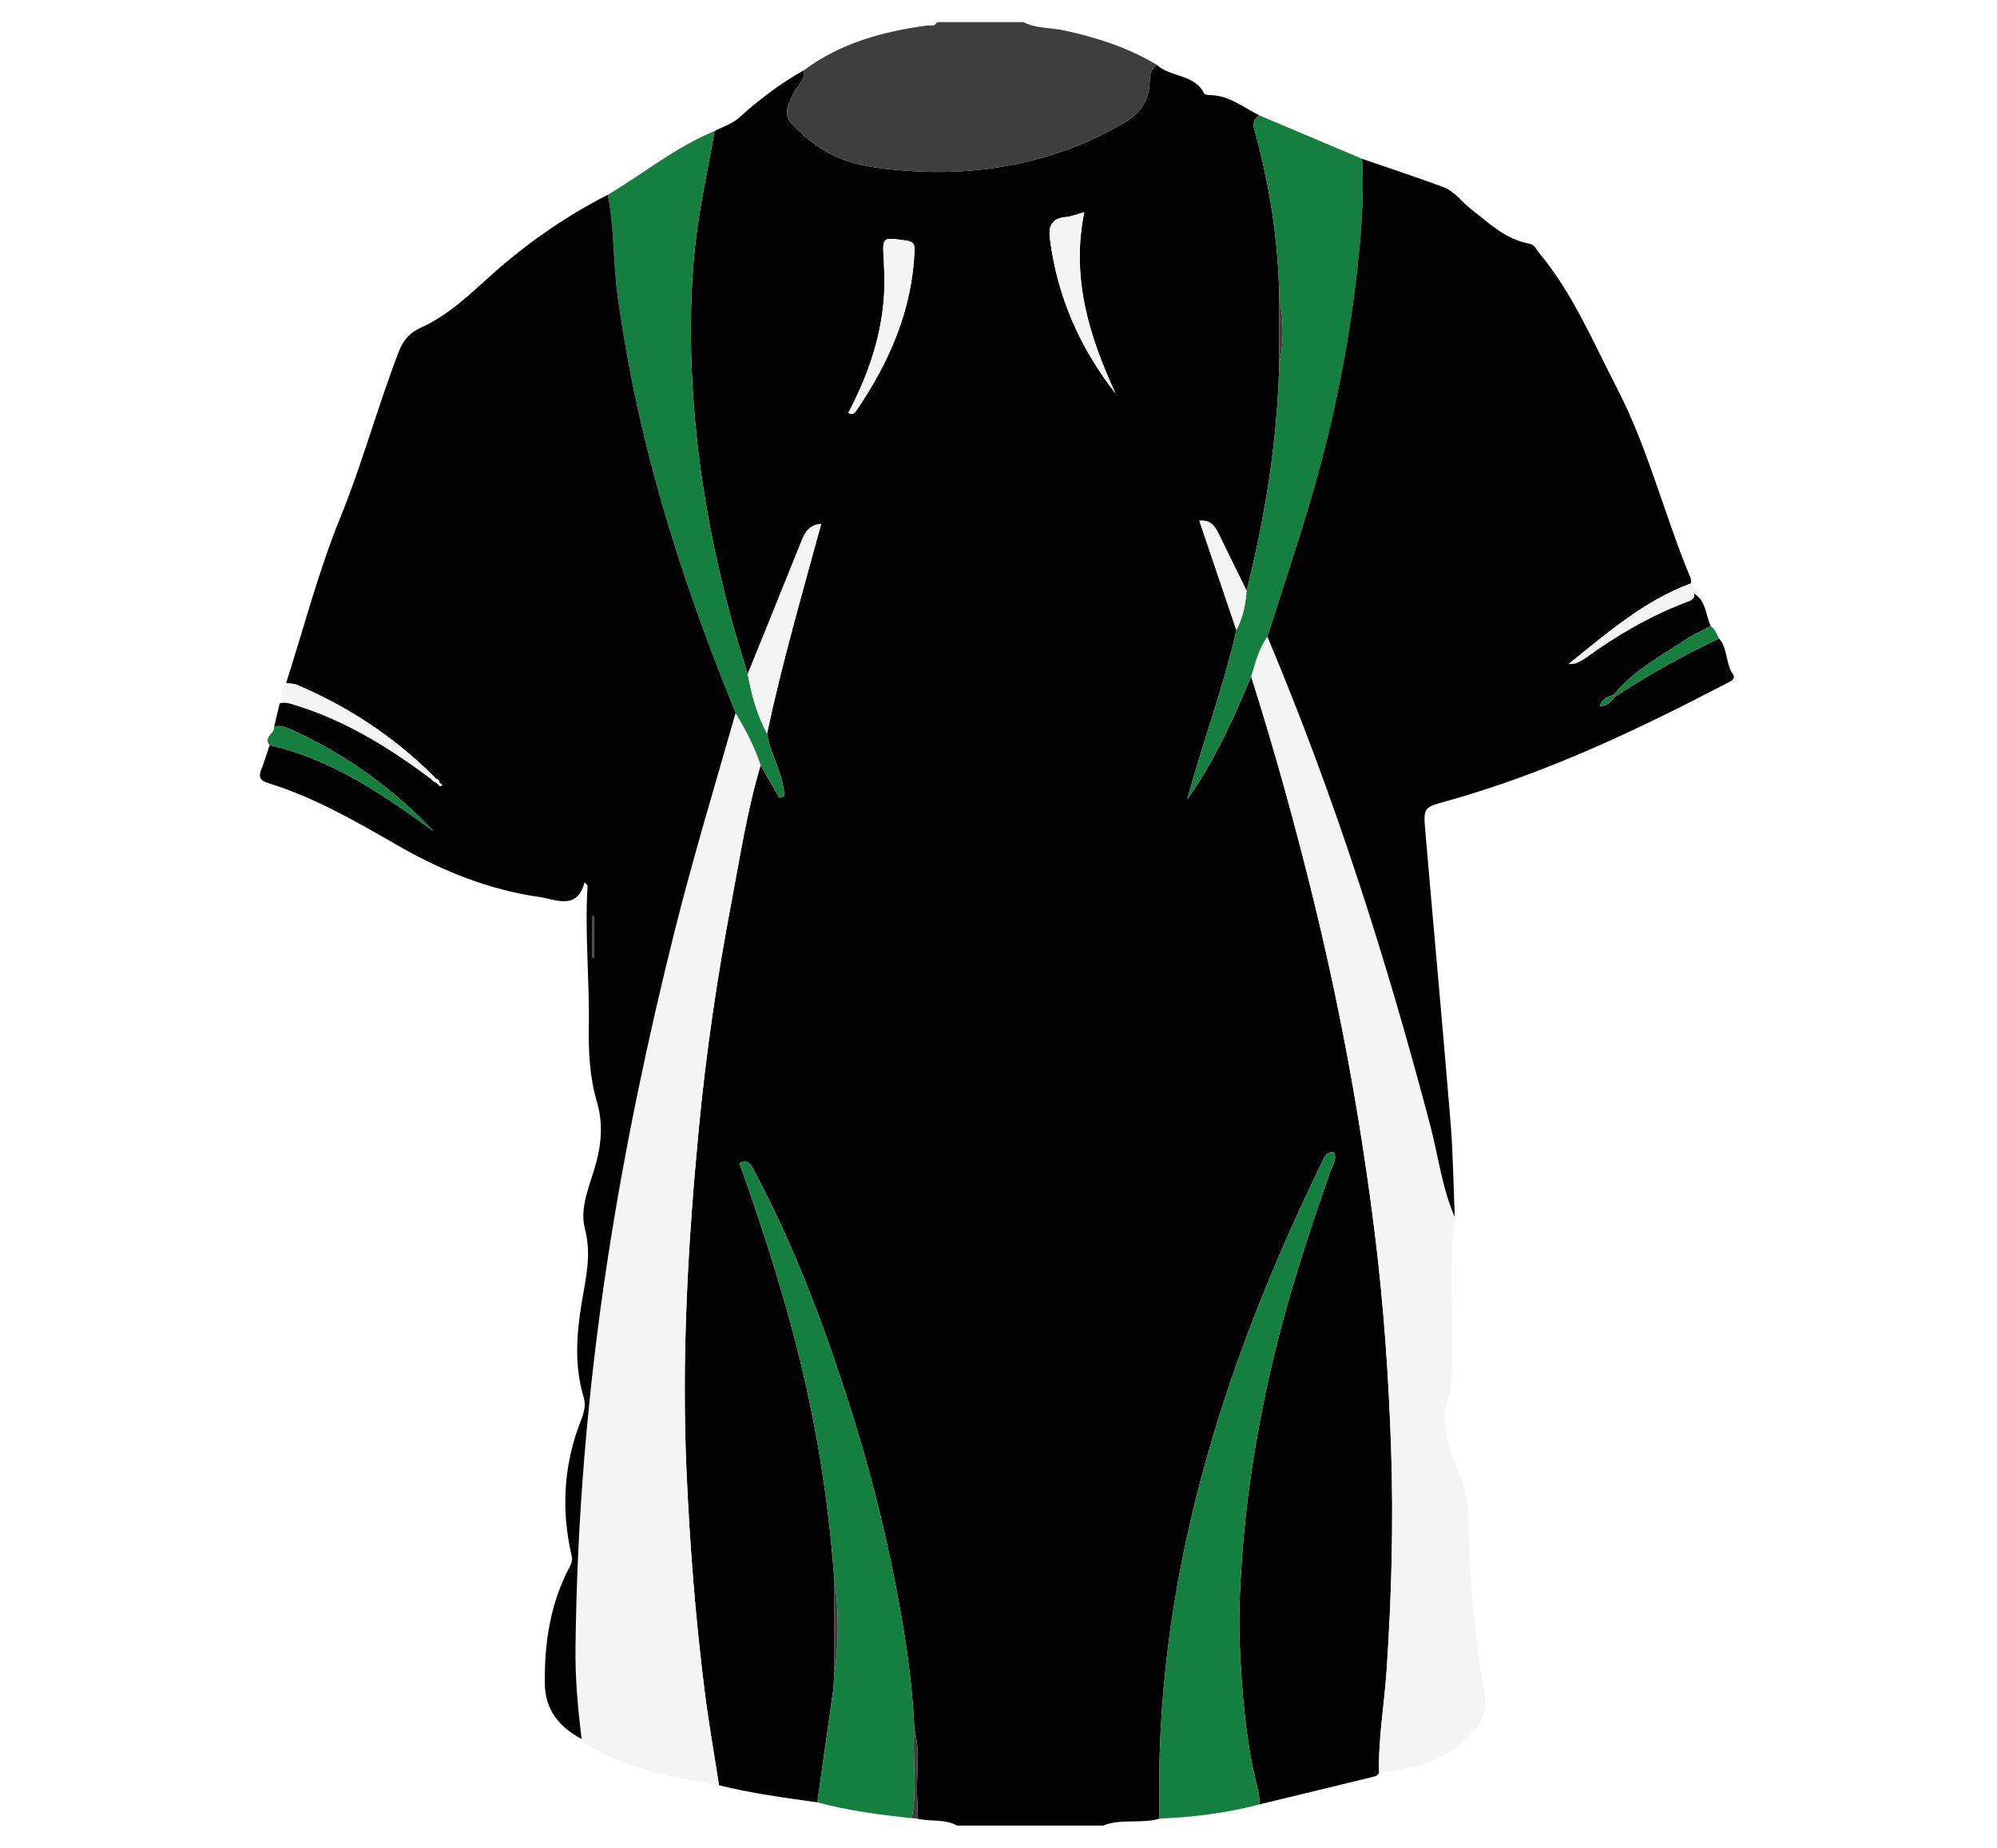
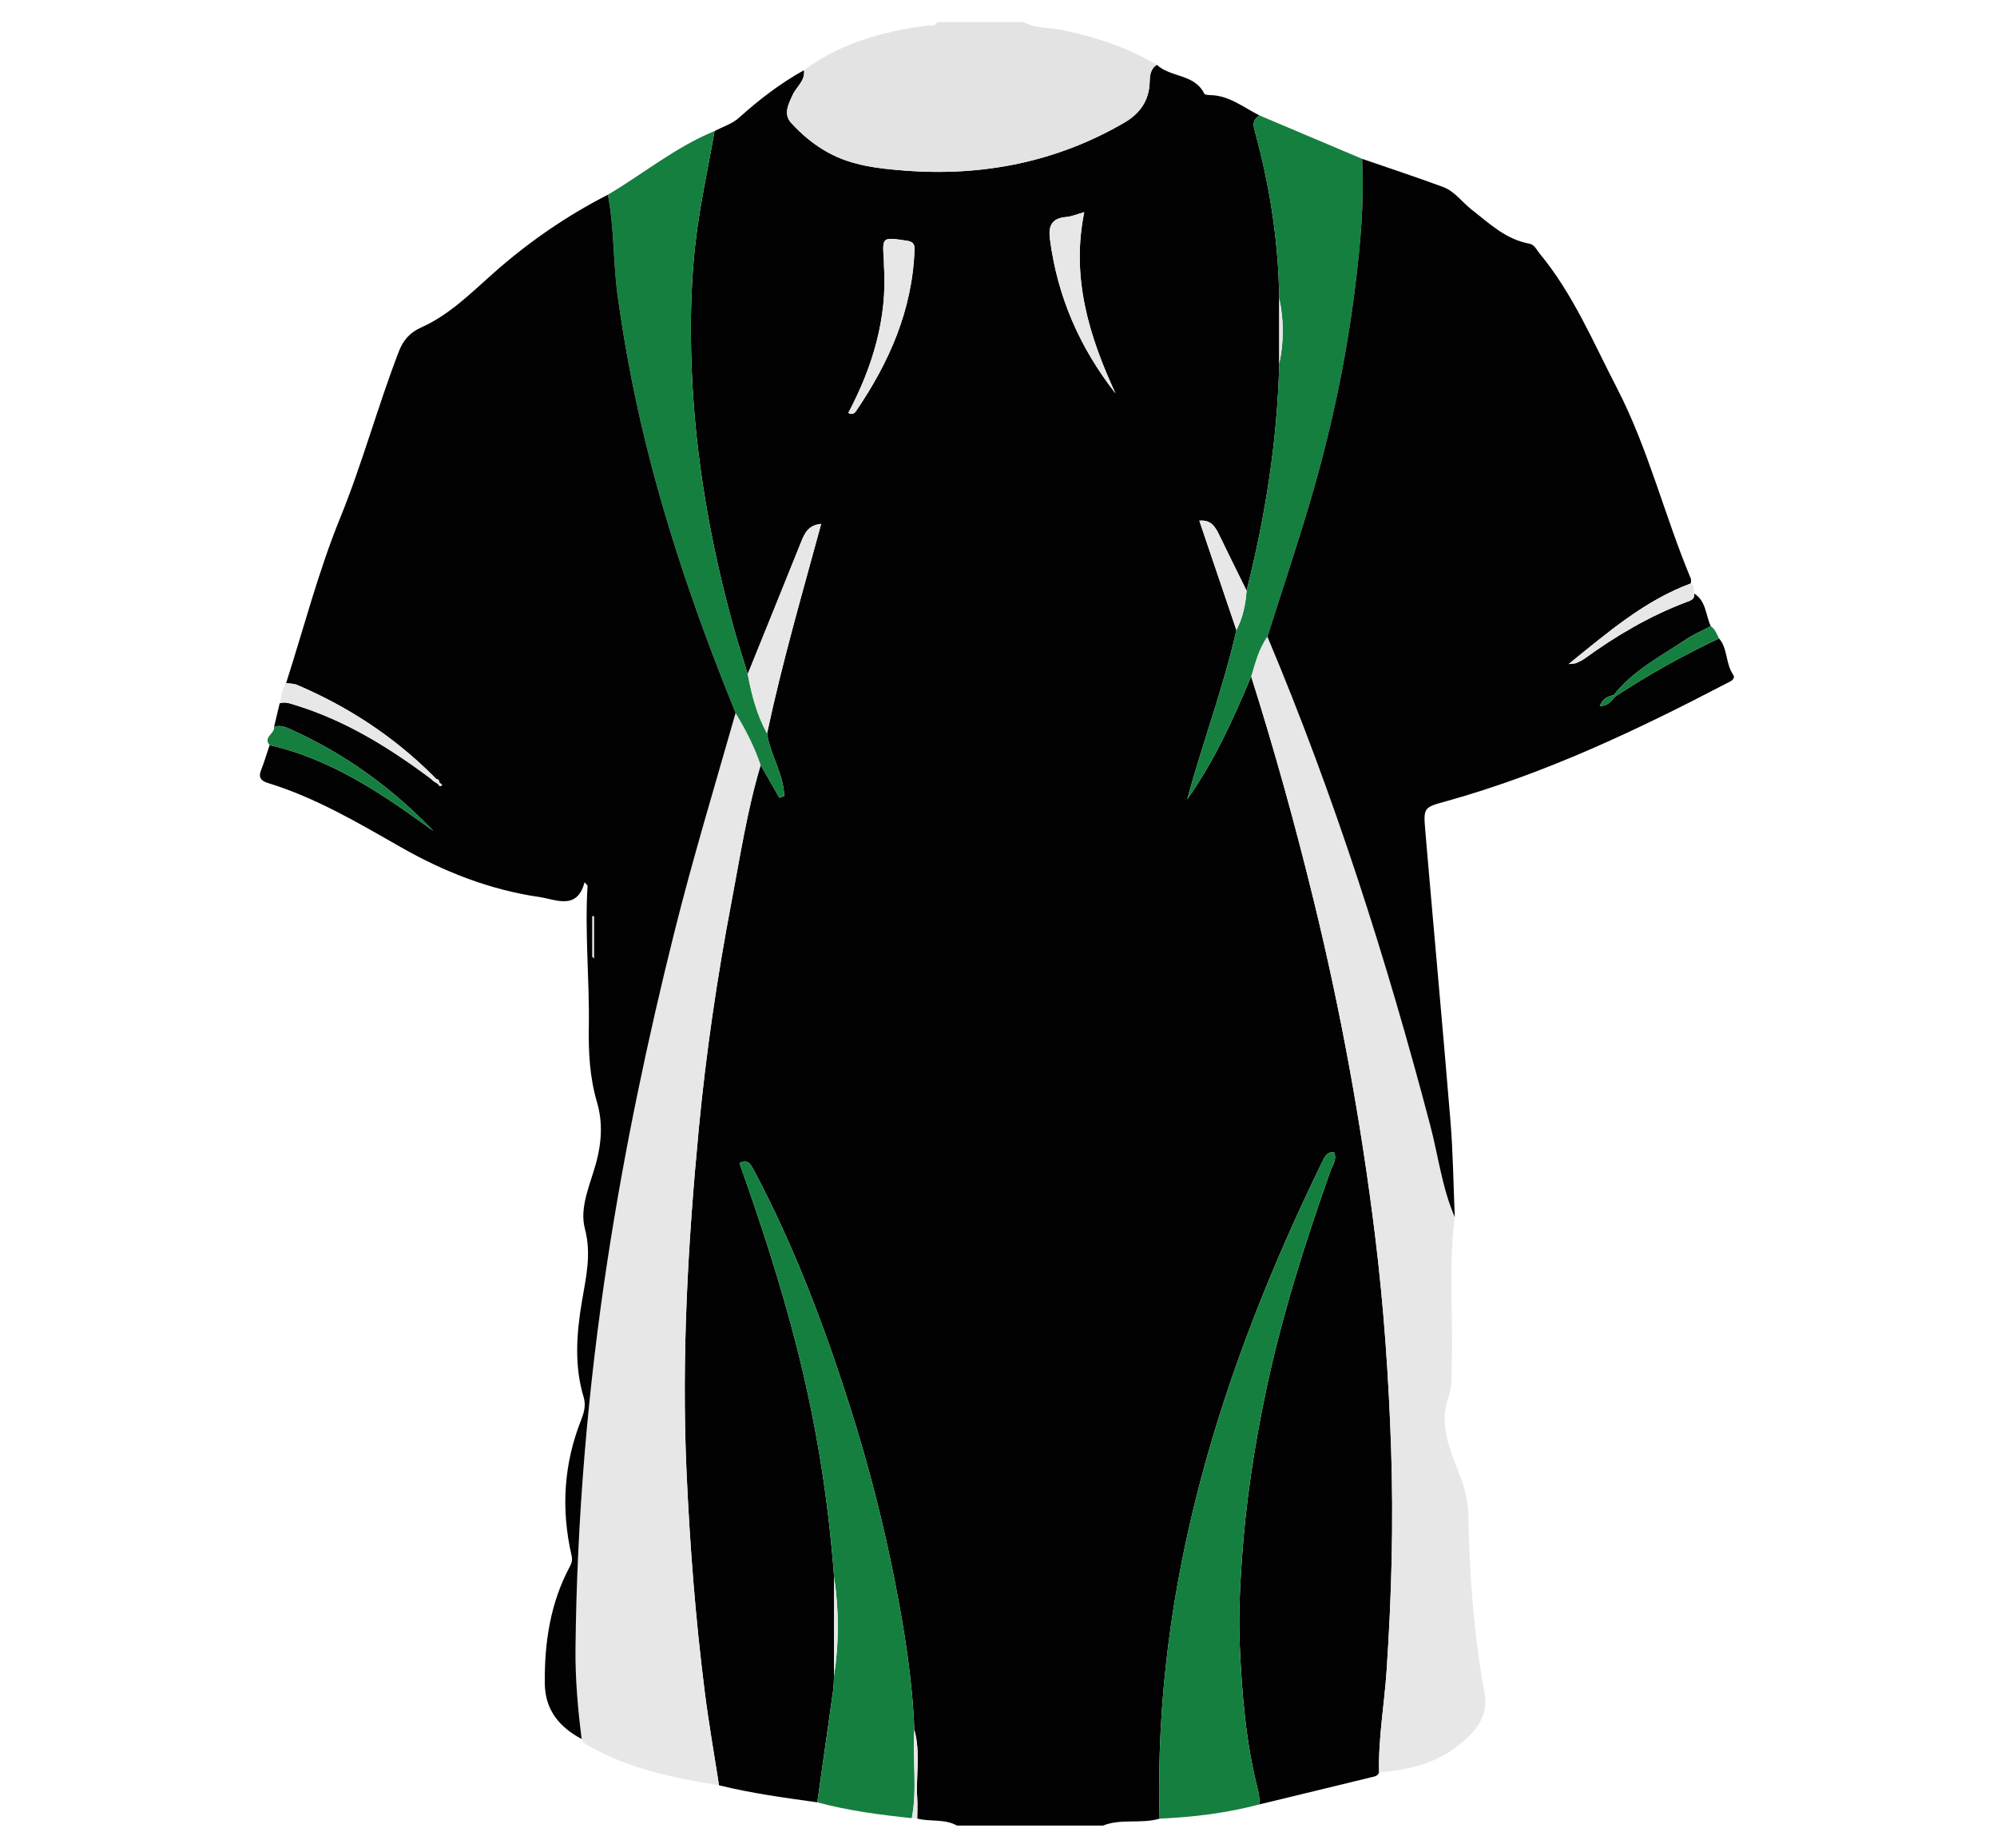
<svg xmlns="http://www.w3.org/2000/svg" version="1.1" id="Layer_1" x="0px" y="0px" width="587px" height="543px" viewBox="0 0 587 543" enable-background="new 0 0 587 543" xml:space="preserve">
  <style type="text/css">
	
	 .strip{fill:#157F3F;}
+ 	 .strip2{fill:#E7E7E7;}
	 .bg{fill:#020202;}
	
</style>
  <path fill-rule="evenodd" clip-rule="evenodd" class="bg" d="M324.234,536.5c-14.315,0-28.631,0-42.946,0  c-3.653-2.043-7.837-1.073-11.678-2.054c0.009-1.949,0.129-3.905,0.006-5.847c-0.43-6.753,1.027-13.586-0.855-20.275  c-0.57-14.7-2.892-29.163-5.715-43.573c-3.379-17.245-7.773-34.223-13.08-50.961c-7.643-24.106-16.553-47.71-28.477-70.083  c-0.891-1.672-1.795-3.204-4.13-1.884c6.236,17.512,11.985,35.152,16.616,53.156c5.788,22.504,9.5,45.328,11.199,68.49  c-0.003,9.656-0.006,19.313-0.008,28.969c-0.086,1.451-0.073,2.917-0.273,4.353c-1.528,10.966-3.097,21.925-4.652,32.885  c-9.687-1.365-19.387-2.658-28.899-5.02c-1.405-9.113-3.017-18.198-4.174-27.342c-2.729-21.568-4.413-43.215-5.375-64.951  c-1.492-33.682,0.43-67.213,3.617-100.684c2.116-22.224,5.372-44.332,9.54-66.276c2.581-13.583,4.669-27.28,8.638-40.571  c1.836,3.212,3.674,6.424,5.511,9.636c0.473-0.171,0.946-0.343,1.419-0.514c-0.155-6.473-4.12-12.102-5.051-18.402  c4.399-20.687,10.316-40.993,15.91-61.584c-3.841,0.333-4.895,2.8-5.947,5.425c-5.176,12.916-10.419,25.802-15.639,38.699  c-1.32-4.32-2.733-8.615-3.943-12.965c-6.931-24.887-11.419-50.22-12.5-76.03c-0.588-14.028-0.311-28.083,1.639-42.106  c1.332-9.577,3.404-18.98,5.057-28.476c2.416-1.275,5.208-2.132,7.175-3.905c5.909-5.326,12.152-10.12,19.108-13.98  c0.393,3.139-2.255,4.889-3.369,7.341c-1.227,2.7-2.766,5.571-0.387,8.168c3.151,3.442,6.704,6.42,10.905,8.725  c7.072,3.88,14.973,4.695,22.539,5.276c22.777,1.749,44.547-2.493,64.52-14.125c4.444-2.589,7.247-6.413,7.395-11.815  c0.054-1.958,0.198-3.928,2.107-5.149c4.049,3.77,11.089,2.62,13.931,8.457c0.176,0.36,1.179,0.431,1.801,0.443  c5.599,0.117,9.776,3.637,14.446,5.972c-1.623,1.073-2.063,2.117-1.449,4.345c4.445,16.136,7.036,32.579,7.253,49.353  c0.001,6.435,0.003,12.869,0.004,19.304c-0.563,22.598-4.078,44.77-9.604,66.652c-2.695-5.474-5.419-10.934-8.07-16.429  c-1.147-2.38-2.405-4.457-5.812-4.113c3.699,10.918,7.295,21.532,10.892,32.148c-3.805,16.843-9.921,33.01-14.475,49.739  c7.991-11.205,13.545-23.594,18.821-36.13c6.905,21.823,13.016,43.867,18.448,66.103c7.909,32.367,13.886,65.092,17.963,98.148  c2.563,20.777,4.009,41.668,4.717,62.589c0.735,21.765,0.141,43.508-1.315,65.251c-0.671,10.009-2.466,19.936-2.227,30.007  c-0.382,1.122-1.466,1.21-2.341,1.424c-10.902,2.677-21.817,5.302-32.729,7.94c-0.139-1.289-0.117-2.619-0.438-3.861  c-3.658-14.138-4.815-28.61-5.447-43.106c-0.365-8.395,0.071-16.799,0.646-25.229c1.113-16.309,3.548-32.362,6.869-48.324  c4.651-22.358,11.523-44.064,19.14-65.559c0.612-1.727,2.002-3.408,1.085-5.486c-1.964-0.317-2.717,1.138-3.318,2.37  c-29.778,61.046-49.886,124.497-47.974,193.406C335.427,536.084,329.595,534.358,324.234,536.5z M249.356,121.348  c1.018,0.62,1.769,0.189,2.221-0.471c9.804-14.365,16.636-29.814,17.236-47.524c0.06-1.748-0.501-2.358-2.43-2.64  c-7.079-1.03-7.058-1.164-6.581,5.819c0.034,0.484-0.004,0.974,0.029,1.459C260.869,93.536,256.494,107.79,249.356,121.348z   M327.888,115.603c-7.796-16.843-13.099-34.079-9.182-53.25c-2.251,0.622-3.773,1.298-5.341,1.425  c-4.202,0.338-5.252,2.571-4.746,6.468C310.809,87.131,317.348,102.157,327.888,115.603z" />
-   <path fill-rule="evenodd" clip-rule="evenodd" fill="#3E3E3E" d="M300.81,6.5c3.749,1.923,7.975,1.57,11.95,2.433  c9.6,2.083,18.815,5.038,27.274,10.117c-1.909,1.221-2.054,3.191-2.107,5.149c-0.147,5.403-2.95,9.227-7.395,11.815  c-19.973,11.632-41.743,15.874-64.52,14.125c-7.565-0.581-15.466-1.396-22.539-5.276c-4.201-2.305-7.753-5.283-10.905-8.725  c-2.379-2.597-0.84-5.468,0.387-8.168c1.113-2.452,3.761-4.202,3.369-7.341c10.741-7.979,23.147-11.36,36.147-13.124  c1.025-0.139,2.355,0.438,2.959-1.005C283.891,6.5,292.35,6.5,300.81,6.5z" />
-   <path fill-rule="evenodd" clip-rule="evenodd" fill="#F4F4F4" d="M211.341,524.656c-13.143-2.103-26.116-4.757-37.919-11.348  c-1.015-0.567-2.006-1.076-2.445-2.235c-1.129-8.866-1.909-17.772-1.813-26.704c0.415-38.326,3.632-76.41,9.454-114.313  c4.98-32.429,11.693-64.466,19.651-96.275c5.4-21.582,11.859-42.859,17.953-64.242c2.942,4.864,5.552,9.886,7.365,15.293  c-3.969,13.292-6.058,26.989-8.638,40.571c-4.168,21.944-7.424,44.053-9.54,66.276c-3.187,33.471-5.108,67.002-3.617,100.684  c0.962,21.736,2.646,43.383,5.375,64.951C208.324,506.458,209.936,515.543,211.341,524.656z" />
-   <path fill-rule="evenodd" clip-rule="evenodd" fill="#F4F4F4" d="M427.617,357.697c-1.865,14.205-0.48,28.479-0.882,42.715  c-0.097,3.394,0.216,6.815-0.954,10.099c-3.061,8.581,0.701,16.166,3.617,23.808c1.471,3.852,2.168,7.699,2.244,11.81  c0.317,17.271,1.593,34.473,4.732,51.48c1.308,7.076-2.944,11.5-7.521,15.203c-6.709,5.427-14.97,7.388-23.496,8.077  c-0.239-10.071,1.556-19.998,2.227-30.007c1.456-21.743,2.051-43.486,1.315-65.251c-0.708-20.921-2.153-41.812-4.717-62.589  c-4.077-33.057-10.054-65.781-17.963-98.148c-5.433-22.236-11.543-44.279-18.447-66.102c1.233-4.042,2.215-8.188,4.771-11.69  c19.649,46.667,35.004,94.763,47.879,143.693C422.785,339.77,423.875,349.092,427.617,357.697z" />
+   <path fill-rule="evenodd" clip-rule="evenodd" fill="#e3e3e3" d="M300.81,6.5c3.749,1.923,7.975,1.57,11.95,2.433  c9.6,2.083,18.815,5.038,27.274,10.117c-1.909,1.221-2.054,3.191-2.107,5.149c-0.147,5.403-2.95,9.227-7.395,11.815  c-19.973,11.632-41.743,15.874-64.52,14.125c-7.565-0.581-15.466-1.396-22.539-5.276c-4.201-2.305-7.753-5.283-10.905-8.725  c-2.379-2.597-0.84-5.468,0.387-8.168c1.113-2.452,3.761-4.202,3.369-7.341c10.741-7.979,23.147-11.36,36.147-13.124  c1.025-0.139,2.355,0.438,2.959-1.005C283.891,6.5,292.35,6.5,300.81,6.5z" />
+   <path fill-rule="evenodd" clip-rule="evenodd" class="strip2" d="M211.341,524.656c-13.143-2.103-26.116-4.757-37.919-11.348  c-1.015-0.567-2.006-1.076-2.445-2.235c-1.129-8.866-1.909-17.772-1.813-26.704c0.415-38.326,3.632-76.41,9.454-114.313  c4.98-32.429,11.693-64.466,19.651-96.275c5.4-21.582,11.859-42.859,17.953-64.242c2.942,4.864,5.552,9.886,7.365,15.293  c-3.969,13.292-6.058,26.989-8.638,40.571c-4.168,21.944-7.424,44.053-9.54,66.276c-3.187,33.471-5.108,67.002-3.617,100.684  c0.962,21.736,2.646,43.383,5.375,64.951C208.324,506.458,209.936,515.543,211.341,524.656z" />
+   <path fill-rule="evenodd" clip-rule="evenodd" class="strip2" d="M427.617,357.697c-1.865,14.205-0.48,28.479-0.882,42.715  c-0.097,3.394,0.216,6.815-0.954,10.099c-3.061,8.581,0.701,16.166,3.617,23.808c1.471,3.852,2.168,7.699,2.244,11.81  c0.317,17.271,1.593,34.473,4.732,51.48c1.308,7.076-2.944,11.5-7.521,15.203c-6.709,5.427-14.97,7.388-23.496,8.077  c-0.239-10.071,1.556-19.998,2.227-30.007c1.456-21.743,2.051-43.486,1.315-65.251c-0.708-20.921-2.153-41.812-4.717-62.589  c-4.077-33.057-10.054-65.781-17.963-98.148c-5.433-22.236-11.543-44.279-18.447-66.102c1.233-4.042,2.215-8.188,4.771-11.69  c19.649,46.667,35.004,94.763,47.879,143.693C422.785,339.77,423.875,349.092,427.617,357.697z" />
  <path fill-rule="evenodd" clip-rule="evenodd" class="strip" d="M372.544,187.102c-2.556,3.503-3.537,7.649-4.771,11.69  c-5.277,12.535-10.831,24.924-18.822,36.129c4.554-16.729,10.67-32.896,14.474-49.741c1.909-3.633,2.707-7.553,2.991-11.604  c5.525-21.882,9.04-44.054,9.603-66.651c1.386-6.434,1.39-12.87-0.003-19.305c-0.217-16.774-2.808-33.217-7.253-49.353  c-0.614-2.229-0.174-3.272,1.449-4.345c10.057,4.252,20.111,8.503,30.167,12.754c0.672,12.838-0.53,25.61-2.122,38.288  c-2.651,21.123-7.094,41.934-13.13,62.355C381.185,160.654,376.755,173.846,372.544,187.102z" />
  <path fill-rule="evenodd" clip-rule="evenodd" class="strip" d="M370.289,530.253c-9.646,2.577-19.488,3.772-29.438,4.211  c-1.912-68.909,18.195-132.36,47.974-193.406c0.602-1.232,1.354-2.688,3.318-2.37c0.917,2.078-0.473,3.76-1.085,5.486  c-7.616,21.494-14.488,43.2-19.14,65.559c-3.321,15.962-5.756,32.016-6.869,48.324c-0.574,8.43-1.011,16.834-0.646,25.229  c0.632,14.496,1.789,28.969,5.447,43.106C370.172,527.634,370.15,528.964,370.289,530.253z" />
  <path fill-rule="evenodd" clip-rule="evenodd" class="strip" d="M268.026,534.33c-9.355-0.994-18.675-2.199-27.786-4.654  c1.556-10.96,3.125-21.919,4.652-32.885c0.2-1.436,0.187-2.901,0.273-4.351c1.48-9.655,1.452-19.313,0.008-28.971  c-1.699-23.162-5.411-45.986-11.199-68.49c-4.631-18.004-10.38-35.645-16.616-53.156c2.335-1.32,3.239,0.212,4.13,1.884  c11.924,22.373,20.834,45.977,28.477,70.083c5.307,16.738,9.701,33.716,13.08,50.961c2.823,14.41,5.146,28.873,5.714,43.571  C268.199,516.98,269.651,525.698,268.026,534.33z" />
  <path fill-rule="evenodd" clip-rule="evenodd" class="strip" d="M223.586,224.832c-1.813-5.407-4.423-10.43-7.366-15.292  c-9.809-24.113-18.464-48.625-25.023-73.836c-4.171-16.03-7.375-32.237-9.636-48.676c-1.365-9.922-0.977-19.966-2.879-29.803  c10.474-6.201,19.964-14.048,31.358-18.709c-1.652,9.495-3.724,18.898-5.056,28.475c-1.949,14.022-2.227,28.078-1.639,42.106  c1.081,25.81,5.569,51.143,12.5,76.03c1.21,4.35,2.624,8.646,3.943,12.965c1.114,6.073,2.681,11.999,5.676,17.46  c0.931,6.301,4.896,11.929,5.051,18.402c-0.473,0.171-0.946,0.342-1.419,0.514C227.261,231.256,225.423,228.044,223.586,224.832z" />
-   <path fill-rule="evenodd" clip-rule="evenodd" fill="#F4F4F4" d="M225.466,215.552c-2.996-5.461-4.562-11.387-5.676-17.46  c5.22-12.897,10.463-25.784,15.639-38.699c1.052-2.625,2.105-5.091,5.947-5.425C235.782,174.559,229.865,194.865,225.466,215.552z" />
-   <path fill-rule="evenodd" clip-rule="evenodd" fill="#F4F4F4" d="M249.356,121.348c7.137-13.558,11.513-27.812,10.475-43.356  c-0.033-0.485,0.005-0.975-0.029-1.459c-0.477-6.983-0.498-6.85,6.581-5.819c1.928,0.281,2.49,0.892,2.43,2.64  c-0.6,17.71-7.432,33.159-17.236,47.524C251.125,121.538,250.375,121.968,249.356,121.348z" />
-   <path fill-rule="evenodd" clip-rule="evenodd" fill="#F4F4F4" d="M327.888,115.603c-10.54-13.446-17.079-28.472-19.269-45.357  c-0.506-3.897,0.544-6.13,4.746-6.468c1.567-0.127,3.09-0.804,5.341-1.425C314.789,81.524,320.092,98.76,327.888,115.603z" />
-   <path fill-rule="evenodd" clip-rule="evenodd" fill="#F4F4F4" d="M366.416,173.576c-0.284,4.051-1.082,7.971-2.991,11.604  c-3.596-10.614-7.191-21.228-10.891-32.146c3.406-0.344,4.664,1.733,5.812,4.113C360.997,162.642,363.721,168.102,366.416,173.576z" />
-   <path fill-rule="evenodd" clip-rule="evenodd" fill="#3E3E3E" d="M245.174,463.47c1.443,9.658,1.472,19.315-0.008,28.971  C245.168,482.782,245.171,473.126,245.174,463.47z" />
-   <path fill-rule="evenodd" clip-rule="evenodd" fill="#3E3E3E" d="M268.026,534.33c1.625-8.632,0.172-17.35,0.734-26.008  c1.883,6.691,0.426,13.524,0.856,20.277c0.123,1.941,0.003,3.897-0.006,5.847C269.082,534.407,268.555,534.369,268.026,534.33z" />
-   <path fill-rule="evenodd" clip-rule="evenodd" fill="#3E3E3E" d="M376.016,87.62c1.393,6.435,1.389,12.871,0.003,19.305  C376.019,100.489,376.017,94.055,376.016,87.62z" />
+   <path fill-rule="evenodd" clip-rule="evenodd" class="strip2" d="M225.466,215.552c-2.996-5.461-4.562-11.387-5.676-17.46  c5.22-12.897,10.463-25.784,15.639-38.699c1.052-2.625,2.105-5.091,5.947-5.425C235.782,174.559,229.865,194.865,225.466,215.552z" />
+   <path fill-rule="evenodd" clip-rule="evenodd" class="strip2" d="M249.356,121.348c7.137-13.558,11.513-27.812,10.475-43.356  c-0.033-0.485,0.005-0.975-0.029-1.459c-0.477-6.983-0.498-6.85,6.581-5.819c1.928,0.281,2.49,0.892,2.43,2.64  c-0.6,17.71-7.432,33.159-17.236,47.524C251.125,121.538,250.375,121.968,249.356,121.348z" />
+   <path fill-rule="evenodd" clip-rule="evenodd" class="strip2" d="M327.888,115.603c-10.54-13.446-17.079-28.472-19.269-45.357  c-0.506-3.897,0.544-6.13,4.746-6.468c1.567-0.127,3.09-0.804,5.341-1.425C314.789,81.524,320.092,98.76,327.888,115.603z" />
+   <path fill-rule="evenodd" clip-rule="evenodd" class="strip2" d="M366.416,173.576c-0.284,4.051-1.082,7.971-2.991,11.604  c-3.596-10.614-7.191-21.228-10.891-32.146c3.406-0.344,4.664,1.733,5.812,4.113C360.997,162.642,363.721,168.102,366.416,173.576z" />
+   <path fill-rule="evenodd" clip-rule="evenodd" class="strip2" d="M245.174,463.47c1.443,9.658,1.472,19.315-0.008,28.971  C245.168,482.782,245.171,473.126,245.174,463.47z" />
+   <path fill-rule="evenodd" clip-rule="evenodd" class="strip2" d="M268.026,534.33c1.625-8.632,0.172-17.35,0.734-26.008  c1.883,6.691,0.426,13.524,0.856,20.277c0.123,1.941,0.003,3.897-0.006,5.847C269.082,534.407,268.555,534.369,268.026,534.33z" />
+   <path fill-rule="evenodd" clip-rule="evenodd" class="strip2" d="M376.016,87.62c1.393,6.435,1.389,12.871,0.003,19.305  C376.019,100.489,376.017,94.055,376.016,87.62z" />
  <path fill-rule="evenodd" clip-rule="evenodd" class="bg" d="M178.683,57.225c1.902,9.837,1.514,19.881,2.879,29.803  c2.261,16.439,5.464,32.646,9.636,48.676c6.559,25.21,15.214,49.723,25.023,73.836c-6.093,21.381-12.552,42.658-17.952,64.24  c-7.958,31.81-14.67,63.847-19.651,96.275c-5.822,37.903-9.039,75.987-9.454,114.313c-0.096,8.932,0.684,17.838,1.813,26.704  c-6.563-3.512-10.774-8.541-10.842-16.39c-0.106-12.003,1.621-23.6,7.375-34.328c0.565-1.055,0.789-1.98,0.504-3.209  c-3.142-13.578-2.327-26.907,2.823-39.894c0.871-2.195,1.423-4.339,0.729-6.621c-2.821-9.278-2.085-18.781-0.547-27.992  c1.211-7.254,2.905-13.921,0.901-21.557c-1.666-6.351,1.622-13.068,3.339-19.462c1.607-5.985,1.943-11.856,0.209-17.747  c-2.138-7.259-2.51-14.681-2.389-22.143c0.222-13.793-1.224-27.569-0.372-41.366c0.014-0.208-0.348-0.44-0.883-1.075  c-2.187,8.363-8.535,5.015-13.171,4.346c-14.574-2.101-28.163-7.426-40.929-14.718c-12.528-7.154-24.955-14.491-38.857-18.771  c-2.135-0.658-3.008-1.589-2.109-3.859c0.947-2.39,1.669-4.868,2.488-7.305c18.28,4.13,33.33,14.485,48.184,25.264  c-12.054-12.608-25.888-22.618-41.72-29.781c-1.585-0.717-3.281-1.53-5.153-0.829c0.551-2.317,1.101-4.634,1.652-6.953  c1.647-0.53,3.106,0.071,4.678,0.555c14.708,4.531,27.54,12.478,39.742,21.601c0.308,0.275,0.615,0.551,0.923,0.827  c0.378,0.227,0.756,0.453,1.135,0.678c0.341,0.455,0.638,1.077,1.289,0.333c-0.287-0.25-0.574-0.499-0.861-0.749  c0.01-0.631-0.332-0.942-0.928-1.025c-0.318-0.332-0.637-0.664-0.956-0.996c-11.548-11.484-24.927-20.236-39.878-26.611  c-0.983-0.419-2.164-0.378-3.251-0.552c5.201-16.191,9.466-32.765,15.864-48.469c6.547-16.073,11.037-32.786,17.25-48.925  c1.295-3.365,3.19-5.589,6.621-7.128c8.262-3.702,14.595-10.094,21.292-16.025C155.327,71.162,166.514,63.446,178.683,57.225z   M174.129,281.184c0.149,0.142,0.299,0.285,0.448,0.427c0-4.113,0-8.226,0-12.339c-0.148-0.001-0.298-0.002-0.448-0.004  C174.129,273.239,174.129,277.212,174.129,281.184z" />
  <path fill-rule="evenodd" clip-rule="evenodd" class="strip" d="M80.556,213.636c1.872-0.701,3.568,0.112,5.153,0.829  c15.832,7.163,29.666,17.173,41.72,29.781c-14.854-10.779-29.903-21.134-48.184-25.264  C77.242,216.601,80.854,215.598,80.556,213.636z" />
-   <path fill-rule="evenodd" clip-rule="evenodd" fill="#F4F4F4" d="M84.099,200.744c1.088,0.174,2.268,0.133,3.251,0.552  c14.952,6.375,28.331,15.127,39.878,26.611c-0.2,0.311-0.401,0.622-0.602,0.933c-12.202-9.124-25.034-17.071-39.742-21.602  c-1.571-0.483-3.03-1.084-4.678-0.555C82.789,204.688,82.733,202.491,84.099,200.744z" />
+   <path fill-rule="evenodd" clip-rule="evenodd" class="strip2" d="M84.099,200.744c1.088,0.174,2.268,0.133,3.251,0.552  c14.952,6.375,28.331,15.127,39.878,26.611c-0.2,0.311-0.401,0.622-0.602,0.933c-12.202-9.124-25.034-17.071-39.742-21.602  c-1.571-0.483-3.03-1.084-4.678-0.555C82.789,204.688,82.733,202.491,84.099,200.744z" />
  <path fill-rule="evenodd" clip-rule="evenodd" class="bg" d="M372.544,187.102c4.211-13.256,8.641-26.447,12.583-39.782  c6.036-20.422,10.479-41.233,13.13-62.355c1.592-12.678,2.794-25.45,2.122-38.288c7.93,2.736,15.898,5.363,23.771,8.259  c3.411,1.254,5.544,4.414,8.344,6.601c5.223,4.08,10.06,8.782,16.935,10.043c1.69,0.311,2.181,1.787,3.087,2.878  c9.841,11.858,15.728,25.996,22.721,39.487c9.272,17.892,14.004,37.567,21.75,56.063c0.174,0.415,0.024,0.965,0.026,1.452  c-13.491,4.993-24.169,14.189-35.945,23.707c1.458-0.18,1.849-0.142,2.159-0.283c0.859-0.388,1.756-0.751,2.51-1.299  c9.311-6.766,19.156-12.557,29.956-16.64c1.162-0.439,2.553-0.757,2.293-2.525c3.546,2.227,3.347,6.356,4.88,9.606  c-2.424,1.277-4.981,2.356-7.249,3.868c-7.477,4.986-15.586,9.171-21.33,16.415c-1.807,0.334-3.272,1.08-4.057,3.256  c2.278-0.157,3.406-1.395,4.433-2.791c9.804-6.446,20.021-12.151,30.633-17.155c2.595,2.999,1.881,7.259,4.047,10.49  c1.039,1.55-0.729,2.139-1.851,2.724c-26.451,13.803-53.356,26.539-82.221,34.588c-6.684,1.864-6.918,1.715-6.327,8.659  c2.421,28.473,5.067,56.926,7.407,85.405c0.771,9.376,0.864,18.808,1.268,28.214c-3.742-8.605-4.832-17.928-7.194-26.902  C407.548,281.864,392.193,233.769,372.544,187.102z" />
-   <path fill-rule="evenodd" clip-rule="evenodd" fill="#F4F4F4" d="M497.984,174.418c0.26,1.768-1.131,2.085-2.293,2.525  c-10.8,4.083-20.646,9.874-29.956,16.64c-0.754,0.548-1.65,0.911-2.51,1.299c-0.311,0.141-0.701,0.103-2.159,0.283  c11.776-9.518,22.454-18.714,35.945-23.707C498.204,172.16,497.913,173.349,497.984,174.418z" />
+   <path fill-rule="evenodd" clip-rule="evenodd" class="strip2" d="M497.984,174.418c0.26,1.768-1.131,2.085-2.293,2.525  c-10.8,4.083-20.646,9.874-29.956,16.64c-0.754,0.548-1.65,0.911-2.51,1.299c-0.311,0.141-0.701,0.103-2.159,0.283  c11.776-9.518,22.454-18.714,35.945-23.707C498.204,172.16,497.913,173.349,497.984,174.418z" />
  <path fill-rule="evenodd" clip-rule="evenodd" class="strip" d="M474.282,204.303c5.747-7.239,13.856-11.424,21.333-16.41  c2.268-1.512,4.825-2.591,7.249-3.868c1.297,0.865,1.74,2.308,2.427,3.591c-10.608,5.006-20.826,10.711-30.63,17.157  C474.527,204.621,474.402,204.464,474.282,204.303z" />
-   <path fill-rule="evenodd" clip-rule="evenodd" fill="#3E3E3E" d="M174.129,281.184c0-3.972,0-7.944,0-11.916  c0.149,0.002,0.299,0.003,0.448,0.004c0,4.113,0,8.226,0,12.339C174.429,281.469,174.279,281.325,174.129,281.184z" />
-   <path fill-rule="evenodd" clip-rule="evenodd" fill="#F4F4F4" d="M127.229,227.907c0.319,0.333,0.638,0.664,0.956,0.996  c-0.211,0.254-0.423,0.509-0.635,0.763c-0.308-0.276-0.615-0.551-0.923-0.827C126.828,228.529,127.029,228.218,127.229,227.907z" />
-   <path fill-rule="evenodd" clip-rule="evenodd" fill="#F4F4F4" d="M128.185,228.903c0.597,0.083,0.938,0.395,0.928,1.025  c-0.142,0.14-0.285,0.278-0.429,0.417c-0.378-0.227-0.756-0.453-1.134-0.679C127.762,229.412,127.974,229.158,128.185,228.903z" />
-   <path fill-rule="evenodd" clip-rule="evenodd" fill="#F4F4F4" d="M129.113,229.929c0.287,0.25,0.574,0.499,0.861,0.749  c-0.651,0.744-0.947,0.122-1.289-0.333C128.829,230.207,128.971,230.069,129.113,229.929z" />
+   <path fill-rule="evenodd" clip-rule="evenodd" class="strip2" d="M174.129,281.184c0-3.972,0-7.944,0-11.916  c0.149,0.002,0.299,0.003,0.448,0.004c0,4.113,0,8.226,0,12.339C174.429,281.469,174.279,281.325,174.129,281.184z" />
+   <path fill-rule="evenodd" clip-rule="evenodd" class="strip2" d="M127.229,227.907c0.319,0.333,0.638,0.664,0.956,0.996  c-0.211,0.254-0.423,0.509-0.635,0.763c-0.308-0.276-0.615-0.551-0.923-0.827C126.828,228.529,127.029,228.218,127.229,227.907z" />
+   <path fill-rule="evenodd" clip-rule="evenodd" class="strip2" d="M128.185,228.903c0.597,0.083,0.938,0.395,0.928,1.025  c-0.142,0.14-0.285,0.278-0.429,0.417c-0.378-0.227-0.756-0.453-1.134-0.679C127.762,229.412,127.974,229.158,128.185,228.903z" />
+   <path fill-rule="evenodd" clip-rule="evenodd" class="strip2" d="M129.113,229.929c0.287,0.25,0.574,0.499,0.861,0.749  c-0.651,0.744-0.947,0.122-1.289-0.333C128.829,230.207,128.971,230.069,129.113,229.929z" />
  <path fill-rule="evenodd" clip-rule="evenodd" class="strip" d="M474.661,204.772c-1.026,1.396-2.154,2.634-4.433,2.791  c0.784-2.176,2.25-2.922,4.057-3.256C474.402,204.464,474.527,204.621,474.661,204.772z" />
</svg>
